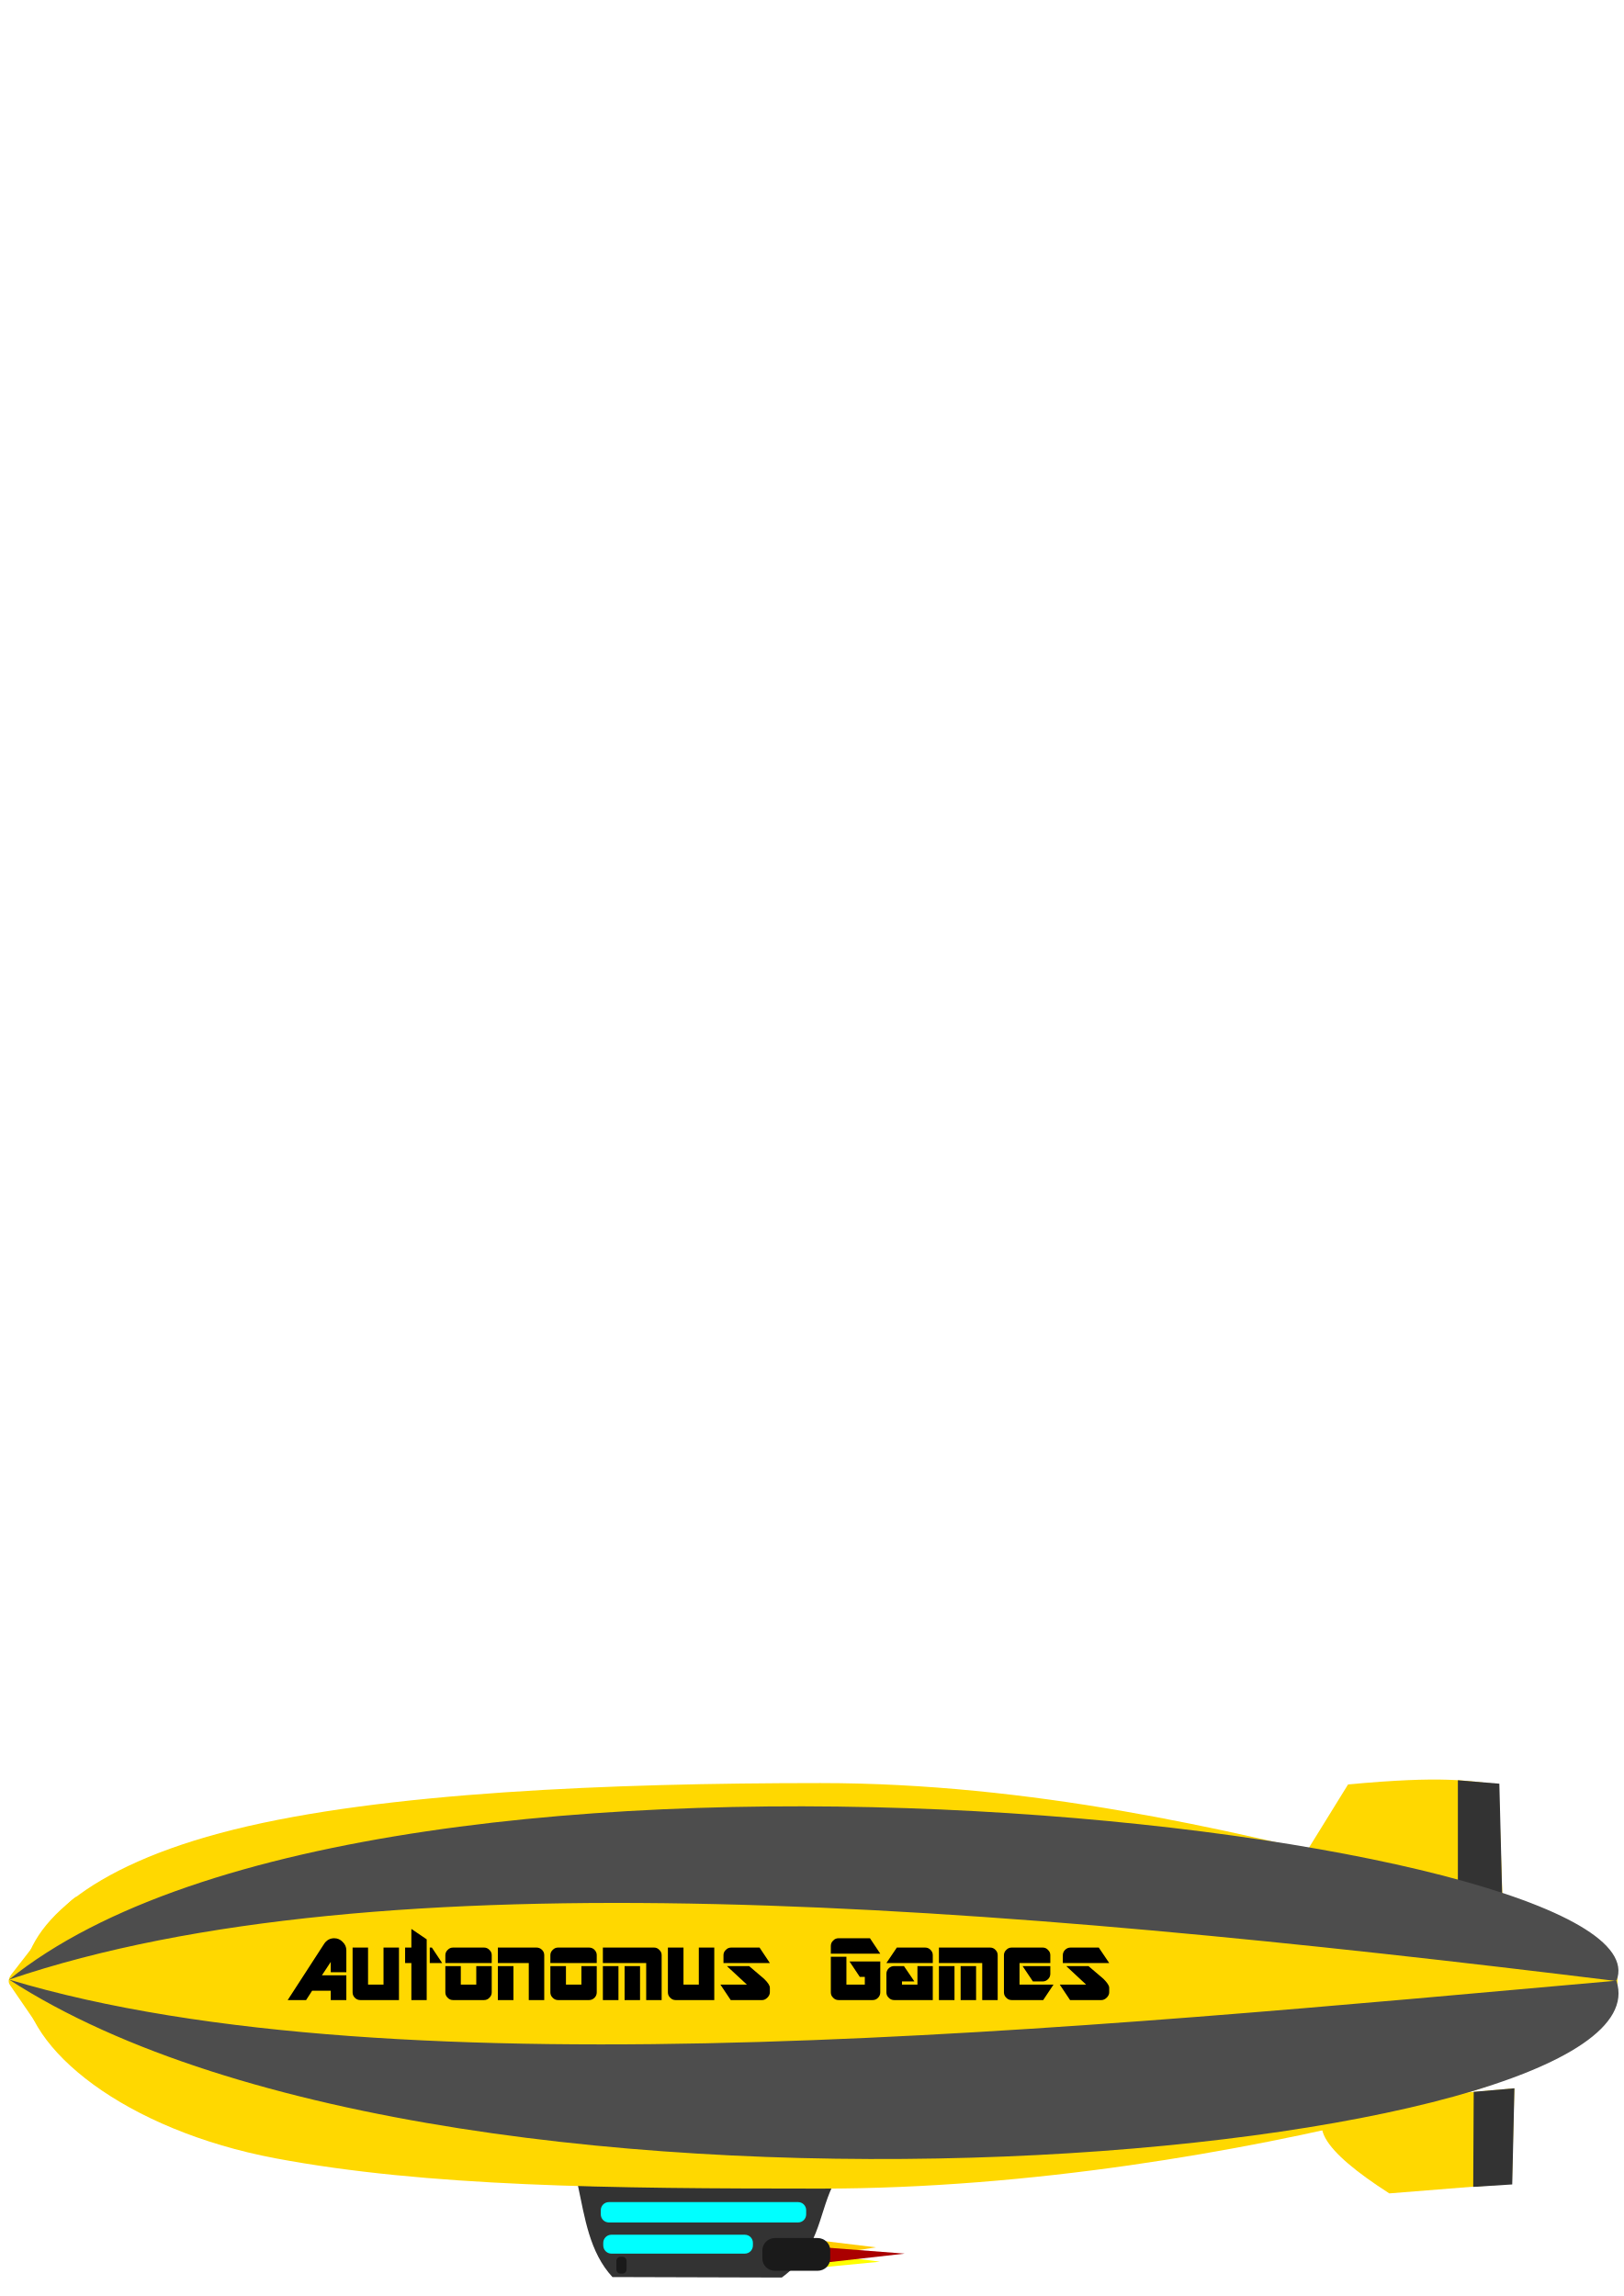
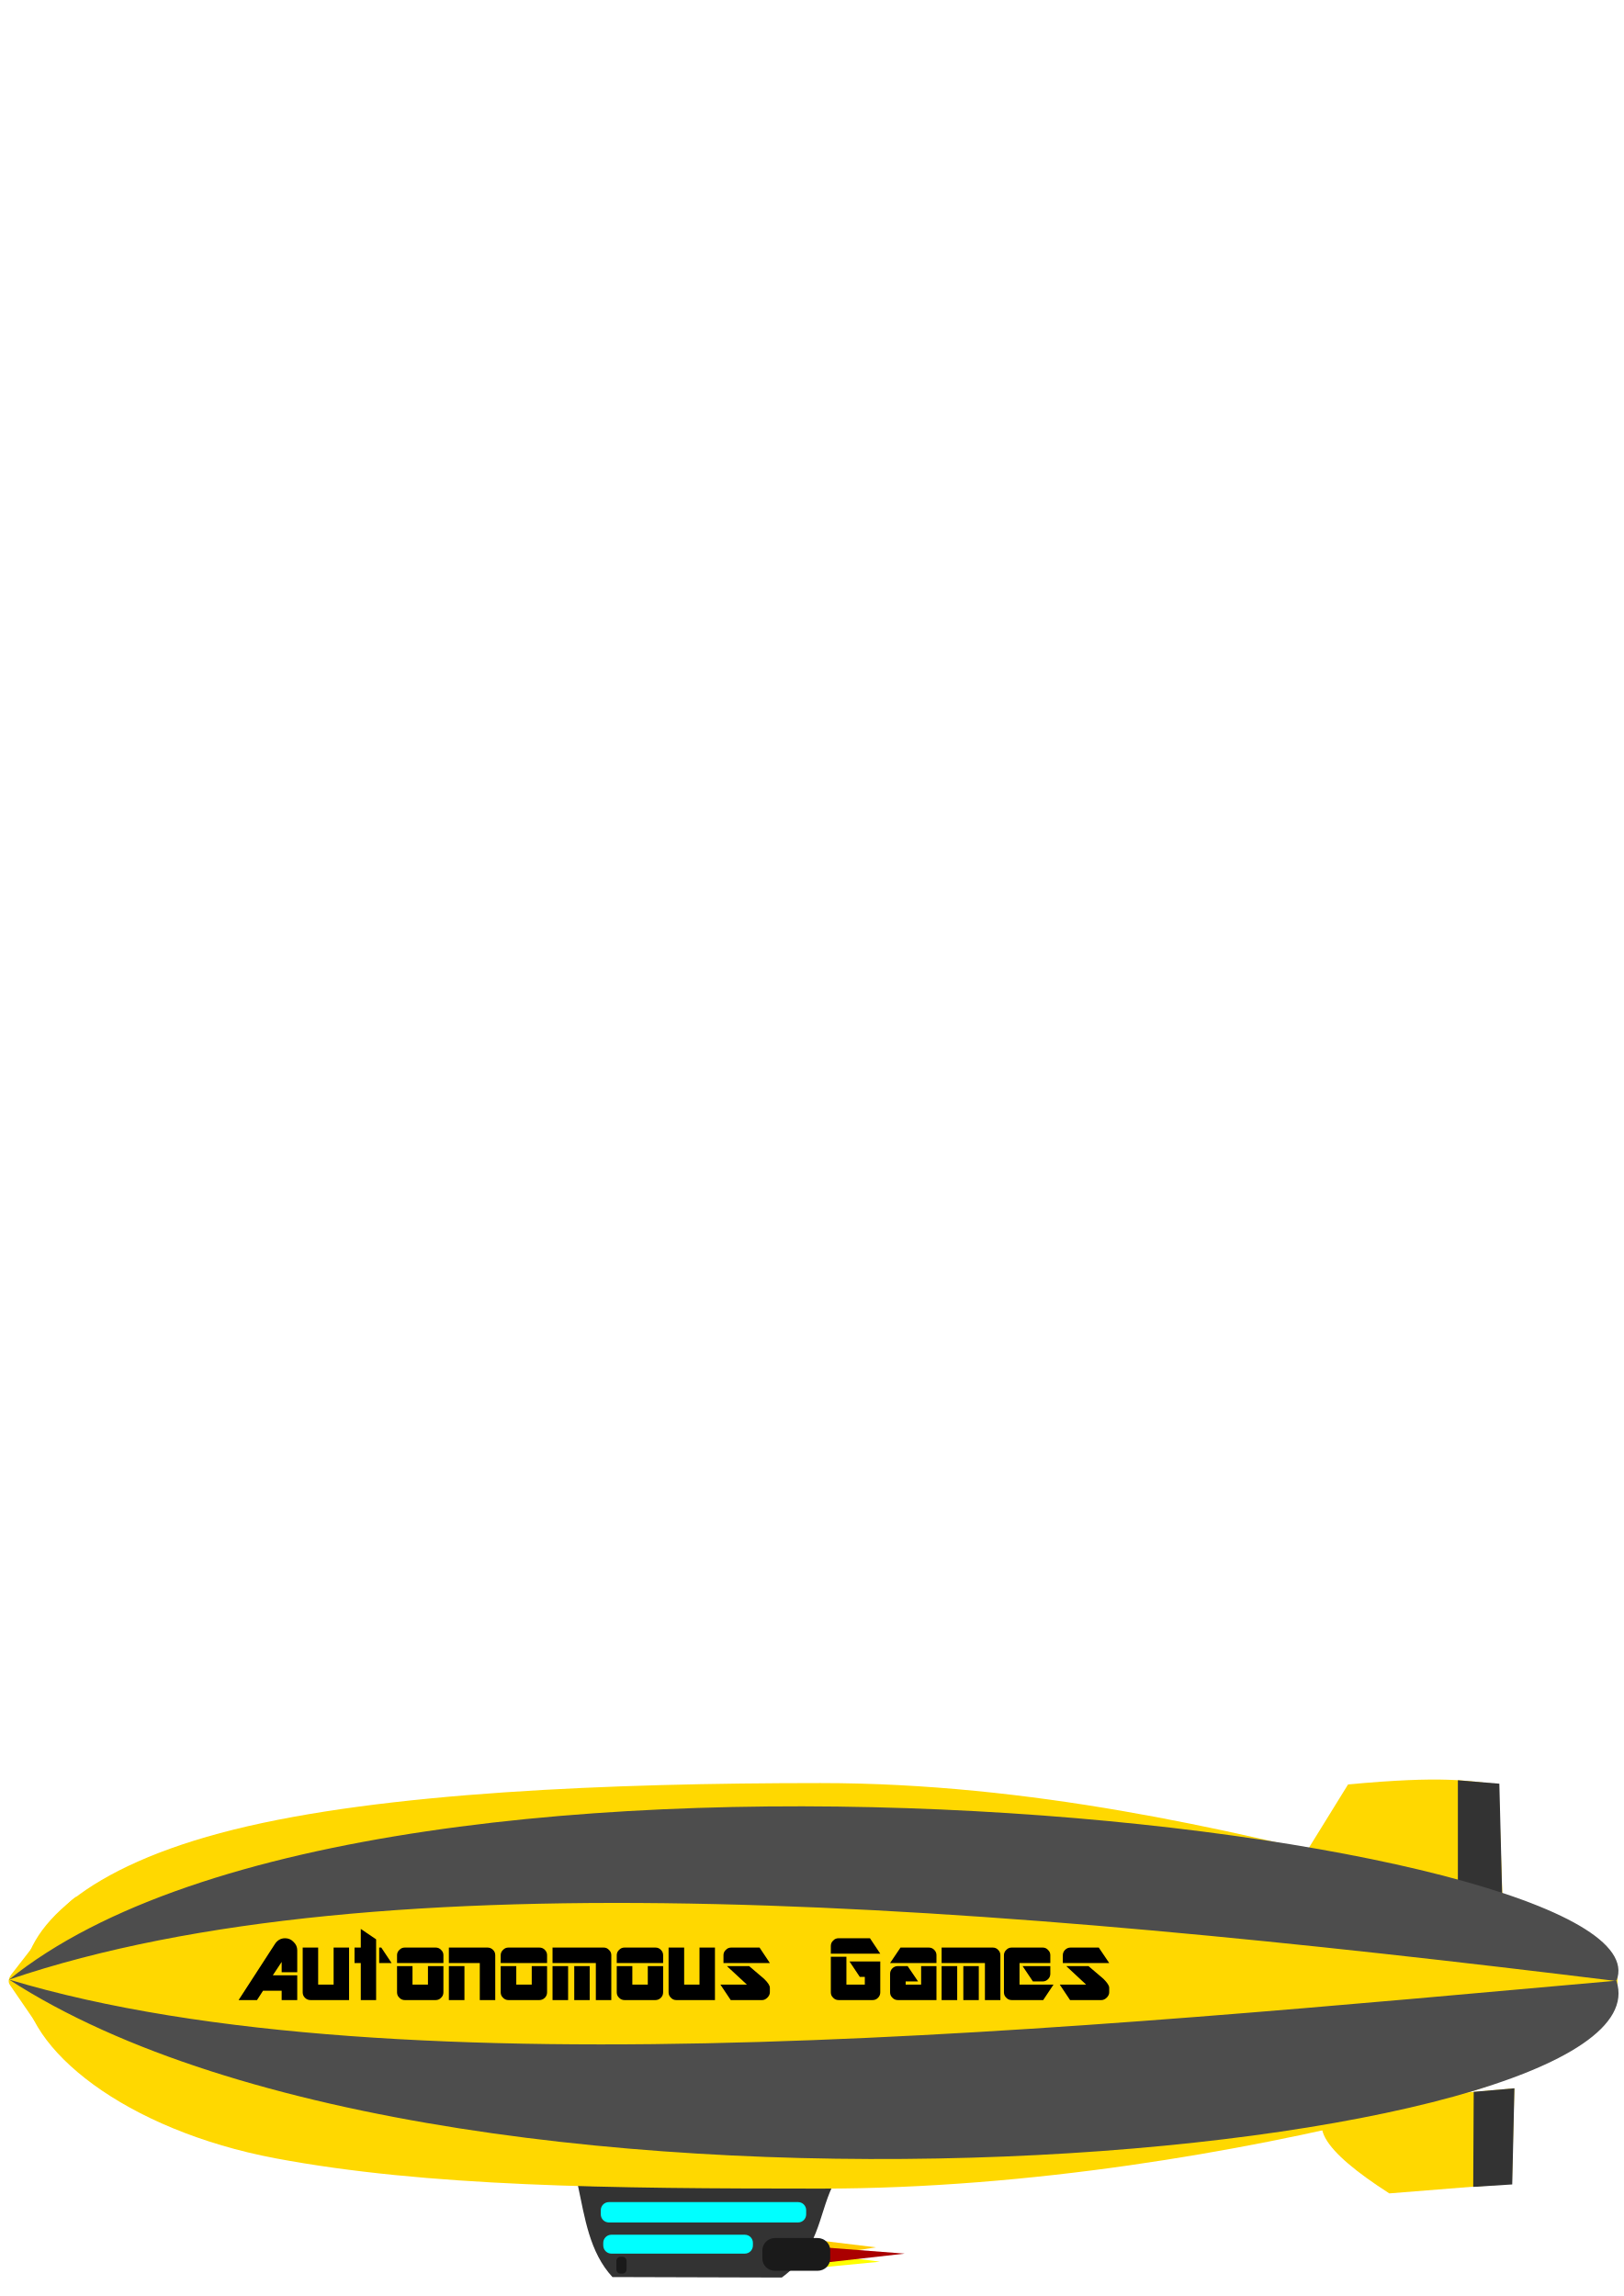
<svg xmlns="http://www.w3.org/2000/svg" width="210mm" height="297mm" viewBox="0 0 744.094 1052.362" id="svg2" version="1.1">
  <defs id="defs4">
    <pattern y="0" x="0" height="6" width="6" patternUnits="userSpaceOnUse" id="EMFhbasepattern" />
  </defs>
  <g id="layer1">
    <g id="g4233" transform="matrix(1.070479,0,0,1.070479,-9.456661,-64.39717)">
-       <path style="fill:#333333;fill-opacity:1;fill-rule:nonzero;stroke:none" d="m 256.263,996.043 108.878,0.315 c -5.988,12.71 -5.725,27.259 -21.639,38.971 l -72.48,-0.21 c -9.822,-10.61 -11.817,-25.368 -14.759,-39.076 z" id="path4141" />
-       <path style="fill:#ffd800;fill-opacity:1;fill-rule:nonzero;stroke:none" d="m 701.281,908.436 c 0,22.479 -32.984,41.125 -96.955,57.038 -64.025,15.862 -153.784,31.776 -244.227,31.776 -90.495,0 -168.542,-0.788 -233.354,-12.973 C 62.773,972.197 18.917,937.481 18.917,908.436 c 0,-22.479 25.998,-49.003 90.022,-64.917 63.971,-15.914 160.664,-19.906 251.159,-19.906 90.442,0 174.267,19.853 238.239,35.767 64.024,15.914 102.943,26.576 102.943,49.055 z" id="path4143" />
-       <path style="fill:#ffd800;fill-opacity:1;fill-rule:nonzero;stroke:none" d="m 585.943,824.191 c 41.439,-3.834 50.736,-1.523 64.391,0 l 1.733,49.528 -83.982,-20.641 z" id="path4145" />
-       <path style="fill:#ffd800;fill-opacity:1;fill-rule:nonzero;stroke:none" d="m 584.682,960.643 72.427,-6.303 -1.05,40.757 -52.469,4.202 c -28.047,-18.015 -38.394,-31.828 -18.908,-38.656 z" id="path4147" />
-       <path style="fill:#ffd800;fill-opacity:1;fill-rule:nonzero;stroke:none" d="m 13.98,905.18 20.431,-26.313 c 1.208,-1.523 7.721,-8.141 7.458,-6.25 l -4.412,32.616 c -0.21,1.891 -0.945,2.941 -0.84,4.885 l 1.576,32.249 c 0.105,1.891 -7.616,-6.828 -8.719,-8.404 L 13.087,910.064 c -1.103,-1.576 -0.315,-3.361 0.893,-4.885 z" id="path4149" />
-       <path style="fill:#00ffff;fill-opacity:1;fill-rule:nonzero;stroke:none" d="m 269.499,1003.028 80.989,0 c 1.891,0 3.466,1.523 3.466,3.466 l 0,1.786 c 0,1.943 -1.576,3.466 -3.466,3.466 l -80.989,0 c -1.891,0 -3.466,-1.523 -3.466,-3.466 l 0,-1.786 c 0,-1.943 1.576,-3.466 3.466,-3.466 z" id="path4151" />
-       <path style="fill:#00ffff;fill-opacity:1;fill-rule:nonzero;stroke:none" d="m 270.549,1016.999 57.144,0 c 1.943,0 3.466,1.576 3.466,3.466 l 0,1.103 c 0,1.943 -1.523,3.519 -3.466,3.519 l -57.144,0 c -1.891,0 -3.466,-1.576 -3.466,-3.519 l 0,-1.103 c 0,-1.891 1.576,-3.466 3.466,-3.466 z" id="path4153" />
-       <path style="fill:#333333;fill-opacity:1;fill-rule:nonzero;stroke:none" d="m 632.949,822.406 17.753,1.471 1.208,47.48 -18.961,0 z" id="path4155" />
-       <path style="fill:#4d4d4d;fill-opacity:1;fill-rule:evenodd;stroke:none" d="M 12.72,907.753 C 206.42,1033.281 725.757,984.067 700.86,908.384 431.214,875.19 171.283,853.919 12.72,907.753 173.121,778.182 725.968,844.885 700.86,908.226 472.601,928.447 179.739,958.122 12.72,907.753 Z" id="path4157" />
-       <path style="fill:#333333;fill-opacity:1;fill-rule:nonzero;stroke:none" d="m 639.725,955.811 17.437,-1.523 -0.945,41.177 -16.702,1.05 z" id="path4159" />
-       <path style="fill:#1a1a1a;fill-opacity:1;fill-rule:nonzero;stroke:none" d="m 274.436,1026.453 0.893,0 c 0.945,0 1.733,0.788 1.733,1.786 l 0,3.677 c 0,0.945 -0.788,1.733 -1.733,1.733 l -0.893,0 c -0.945,0 -1.733,-0.788 -1.733,-1.733 l 0,-3.677 c 0,-0.998 0.788,-1.786 1.733,-1.786 z" id="path4161" />
-       <path style="fill:#ffcc00;fill-opacity:1;fill-rule:nonzero;stroke:none" d="m 383.839,1022.409 -24.843,3.834 -1.418,-7.038 z" id="path4163" />
-       <path style="fill:#ffff00;fill-opacity:1;fill-rule:nonzero;stroke:none" d="m 385.519,1028.554 -26.209,-3.466 -2.101,6.198 z" id="path4165" />
-       <path style="fill:#aa0000;fill-opacity:1;fill-rule:nonzero;stroke:none" d="m 396.129,1025.087 -38.604,4.359 -3.729,-7.616 z" id="path4167" />
-       <path style="fill:#1a1a1a;fill-opacity:1;fill-rule:nonzero;stroke:none" d="m 340.614,1018.417 18.224,0 c 2.994,0 5.41,2.364 5.41,5.252 l 0,3.519 c 0,2.889 -2.416,5.252 -5.41,5.252 l -18.224,0 c -2.994,0 -5.41,-2.364 -5.41,-5.252 l 0,-3.519 c 0,-2.889 2.416,-5.252 5.41,-5.252 z" id="path4169" />
-       <path style="fill:#000000;fill-opacity:1;fill-rule:nonzero;stroke:none" d="m 150.432,916.525 0,-3.992 -7.983,0 -2.574,3.992 -7.878,0 15.547,-24.003 c 1.05,-1.628 2.521,-2.468 4.359,-2.468 1.418,0 2.625,0.525 3.623,1.576 1.05,0.998 1.576,2.206 1.576,3.571 l 0,9.401 -6.67,0 0,-4.412 -3.782,5.725 10.451,0 0,10.609 -6.67,0 z" id="path4171" />
-       <path style="fill:#000000;fill-opacity:1;fill-rule:nonzero;stroke:none" d="m 163.089,916.525 c -0.893,0 -1.681,-0.315 -2.364,-0.998 -0.63,-0.63 -0.945,-1.418 -0.945,-2.311 l 0,-19.171 6.618,0 0,15.862 6.618,0 0,-15.862 6.618,0 0,22.479 -16.544,0 z" id="path4173" />
-       <path style="fill:#000000;fill-opacity:1;fill-rule:nonzero;stroke:none" d="m 192.817,900.663 0,-6.618 0.893,0 4.412,6.618 -5.305,0 z m -7.878,15.862 0,-15.862 -2.679,0 0,-6.618 2.679,0 0,-7.983 6.565,4.464 0,25.998 -6.565,0 z" id="path4175" />
-       <path style="fill:#000000;fill-opacity:1;fill-rule:nonzero;stroke:none" d="m 199.487,900.663 0,-3.361 c 0,-0.84 0.315,-1.628 0.998,-2.258 0.63,-0.683 1.418,-0.998 2.311,-0.998 l 13.236,0 c 0.893,0 1.681,0.315 2.311,0.998 0.683,0.63 0.998,1.366 0.998,2.258 l 0,3.361 -19.853,0 z m 16.544,15.862 -13.236,0 c -0.893,0 -1.681,-0.315 -2.311,-0.998 -0.683,-0.63 -0.998,-1.418 -0.998,-2.311 l 0,-11.24 6.618,0 0,7.931 6.618,0 0,-7.931 6.618,0 0,11.24 c 0,0.893 -0.315,1.681 -0.998,2.311 -0.63,0.683 -1.418,0.998 -2.311,0.998 z" id="path4177" />
-       <path style="fill:#000000;fill-opacity:1;fill-rule:nonzero;stroke:none" d="m 235.202,916.525 0,-15.862 -13.236,0 0,-6.618 16.544,0 c 0.893,0 1.681,0.315 2.311,0.945 0.683,0.63 0.998,1.418 0.998,2.311 l 0,19.223 -6.618,0 z m -13.236,0 0,-14.549 6.67,0 0,14.549 -6.67,0 z" id="path4179" />
-       <path style="fill:#000000;fill-opacity:1;fill-rule:nonzero;stroke:none" d="m 244.446,900.663 0,-3.361 c 0,-0.84 0.315,-1.628 0.998,-2.258 0.63,-0.683 1.418,-0.998 2.311,-0.998 l 13.235,0 c 0.945,0 1.733,0.315 2.364,0.998 0.63,0.63 0.945,1.366 0.945,2.258 l 0,3.361 -19.853,0 z m 16.544,15.862 -13.235,0 c -0.893,0 -1.681,-0.315 -2.311,-0.998 -0.683,-0.63 -0.998,-1.418 -0.998,-2.311 l 0,-11.24 6.67,0 0,7.931 6.618,0 0,-7.931 6.565,0 0,11.24 c 0,0.893 -0.315,1.681 -0.945,2.311 -0.683,0.683 -1.471,0.998 -2.364,0.998 z" id="path4181" />
-       <path style="fill:#000000;fill-opacity:1;fill-rule:nonzero;stroke:none" d="m 285.465,916.525 0,-15.862 -18.54,0 0,-6.618 21.902,0 c 0.893,0 1.628,0.315 2.258,0.998 0.683,0.63 0.998,1.366 0.998,2.258 l 0,19.223 -6.618,0 z m -9.244,0 0,-14.549 6.618,0 0,14.549 -6.618,0 z m -9.296,0 0,-14.549 6.67,0 0,14.549 -6.67,0 z" id="path4183" />
-       <path style="fill:#000000;fill-opacity:1;fill-rule:nonzero;stroke:none" d="m 298.071,916.525 c -0.893,0 -1.681,-0.315 -2.311,-0.998 -0.683,-0.63 -0.998,-1.418 -0.998,-2.311 l 0,-19.171 6.67,0 0,15.862 6.565,0 0,-15.862 6.618,0 0,22.479 -16.544,0 z" id="path4185" />
-       <path style="fill:#000000;fill-opacity:1;fill-rule:nonzero;stroke:none" d="m 318.554,900.663 0,-3.361 c 0,-0.84 0.315,-1.628 0.998,-2.258 0.63,-0.683 1.418,-0.998 2.311,-0.998 l 12.133,0 4.412,6.618 -19.853,0 z m 16.597,15.862 -13.498,0 -4.412,-6.618 11.345,0 -8.561,-7.931 9.507,0 c 2.153,1.838 4.307,3.624 6.408,5.462 1.681,1.628 2.469,2.889 2.469,3.782 l 0,1.996 c 0,0.788 -0.368,1.576 -1.05,2.258 -0.683,0.683 -1.418,1.05 -2.206,1.05 z" id="path4187" />
-       <path style="fill:#000000;fill-opacity:1;fill-rule:nonzero;stroke:none" d="m 364.511,896.671 0,-3.309 c 0,-0.893 0.315,-1.681 0.998,-2.311 0.63,-0.683 1.418,-0.998 2.311,-0.998 l 13.446,0 4.412,6.618 -21.166,0 z m 17.91,19.853 -14.601,0 c -0.893,0 -1.681,-0.315 -2.311,-0.998 -0.683,-0.63 -0.998,-1.418 -0.998,-2.311 l 0,-15.231 6.67,0 0,11.923 7.878,0 0,-3.309 -2.153,0 -4.412,-6.618 13.183,0 0,13.236 c 0,0.893 -0.315,1.681 -0.945,2.311 -0.63,0.683 -1.418,0.998 -2.311,0.998 z" id="path4189" />
-       <path style="fill:#000000;fill-opacity:1;fill-rule:nonzero;stroke:none" d="m 388.303,900.663 4.464,-6.618 12.08,0 c 0.945,0 1.733,0.315 2.364,0.998 0.63,0.63 0.945,1.366 0.945,2.258 l 0,3.361 -19.853,0 z m 3.361,15.862 c -0.945,0 -1.733,-0.315 -2.364,-0.998 -0.683,-0.63 -0.998,-1.418 -0.998,-2.311 l 0,-7.931 c 0,-0.893 0.315,-1.681 0.998,-2.364 0.63,-0.63 1.418,-0.945 2.364,-0.945 l 4.149,0 4.464,6.565 -5.305,0 0,1.366 6.618,0 0,-7.931 6.565,0 0,14.549 -16.492,0 z" id="path4191" />
-       <path style="fill:#000000;fill-opacity:1;fill-rule:nonzero;stroke:none" d="m 429.323,916.525 0,-15.862 -18.54,0 0,-6.618 21.902,0 c 0.893,0 1.681,0.315 2.311,0.998 0.63,0.63 0.945,1.366 0.945,2.258 l 0,19.223 -6.618,0 z m -9.244,0 0,-14.549 6.618,0 0,14.549 -6.618,0 z m -9.296,0 0,-14.549 6.67,0 0,14.549 -6.67,0 z" id="path4193" />
-       <path style="fill:#000000;fill-opacity:1;fill-rule:nonzero;stroke:none" d="m 455.216,908.541 -4.202,0 -4.412,-6.565 11.87,0 0,3.309 c 0,0.893 -0.315,1.681 -0.998,2.311 -0.63,0.63 -1.366,0.945 -2.258,0.945 z m 0.21,7.983 -13.498,0 c -0.893,0 -1.681,-0.315 -2.311,-0.998 -0.683,-0.63 -0.998,-1.418 -0.998,-2.311 l 0,-15.914 c 0,-0.84 0.315,-1.628 0.998,-2.258 0.63,-0.683 1.418,-0.998 2.311,-0.998 l 13.288,0 c 0.893,0 1.628,0.315 2.258,0.998 0.683,0.63 0.998,1.366 0.998,2.258 l 0,3.361 -13.183,0 0,9.244 14.549,0 -4.412,6.618 z" id="path4195" />
-       <path style="fill:#000000;fill-opacity:1;fill-rule:nonzero;stroke:none" d="m 463.829,900.663 0,-3.361 c 0,-0.84 0.315,-1.628 0.945,-2.258 0.683,-0.683 1.471,-0.998 2.364,-0.998 l 12.08,0 4.464,6.618 -19.853,0 z m 16.544,15.862 -13.446,0 -4.412,-6.618 11.292,0 -8.509,-7.931 9.507,0 c 2.153,1.838 4.254,3.624 6.408,5.462 1.628,1.628 2.469,2.889 2.469,3.782 l 0,1.996 c 0,0.788 -0.368,1.576 -1.05,2.258 -0.683,0.683 -1.471,1.05 -2.258,1.05 z" id="path4197" />
+       <g id="g3395">
+         <g id="g3364">
+           <path style="fill:#333333;fill-opacity:1;fill-rule:nonzero;stroke:none" d="m 256.263,996.043 108.878,0.315 c -5.988,12.71 -5.725,27.259 -21.639,38.971 l -72.48,-0.21 c -9.822,-10.61 -11.817,-25.368 -14.759,-39.076 z" id="path4141" />
+           <path style="fill:#ffd800;fill-opacity:1;fill-rule:nonzero;stroke:none" d="m 701.281,908.436 c 0,22.479 -32.984,41.125 -96.955,57.038 -64.025,15.862 -153.784,31.776 -244.227,31.776 -90.495,0 -168.542,-0.788 -233.354,-12.973 C 62.773,972.197 18.917,937.481 18.917,908.436 c 0,-22.479 25.998,-49.003 90.022,-64.917 63.971,-15.914 160.664,-19.906 251.159,-19.906 90.442,0 174.267,19.853 238.239,35.767 64.024,15.914 102.943,26.576 102.943,49.055 z" id="path4143" />
+           <path style="fill:#ffd800;fill-opacity:1;fill-rule:nonzero;stroke:none" d="m 585.943,824.191 c 41.439,-3.834 50.736,-1.523 64.391,0 l 1.733,49.528 -83.982,-20.641 z" id="path4145" />
+           <path style="fill:#ffd800;fill-opacity:1;fill-rule:nonzero;stroke:none" d="m 584.682,960.643 72.427,-6.303 -1.05,40.757 -52.469,4.202 c -28.047,-18.015 -38.394,-31.828 -18.908,-38.656 z" id="path4147" />
+           <path style="fill:#ffd800;fill-opacity:1;fill-rule:nonzero;stroke:none" d="m 13.98,905.18 20.431,-26.313 c 1.208,-1.523 7.721,-8.141 7.458,-6.25 l -4.412,32.616 c -0.21,1.891 -0.945,2.941 -0.84,4.885 l 1.576,32.249 c 0.105,1.891 -7.616,-6.828 -8.719,-8.404 L 13.087,910.064 c -1.103,-1.576 -0.315,-3.361 0.893,-4.885 z" id="path4149" />
+           <path style="fill:#00ffff;fill-opacity:1;fill-rule:nonzero;stroke:none" d="m 269.499,1003.028 80.989,0 c 1.891,0 3.466,1.523 3.466,3.466 l 0,1.786 c 0,1.943 -1.576,3.466 -3.466,3.466 l -80.989,0 c -1.891,0 -3.466,-1.523 -3.466,-3.466 l 0,-1.786 c 0,-1.943 1.576,-3.466 3.466,-3.466 z" id="path4151" />
+           <path style="fill:#00ffff;fill-opacity:1;fill-rule:nonzero;stroke:none" d="m 270.549,1016.999 57.144,0 c 1.943,0 3.466,1.576 3.466,3.466 l 0,1.103 c 0,1.943 -1.523,3.519 -3.466,3.519 l -57.144,0 c -1.891,0 -3.466,-1.576 -3.466,-3.519 l 0,-1.103 c 0,-1.891 1.576,-3.466 3.466,-3.466 z" id="path4153" />
+           <path style="fill:#333333;fill-opacity:1;fill-rule:nonzero;stroke:none" d="m 632.949,822.406 17.753,1.471 1.208,47.48 -18.961,0 z" id="path4155" />
+           <path style="fill:#4d4d4d;fill-opacity:1;fill-rule:evenodd;stroke:none" d="M 12.72,907.753 C 206.42,1033.281 725.757,984.067 700.86,908.384 431.214,875.19 171.283,853.919 12.72,907.753 173.121,778.182 725.968,844.885 700.86,908.226 472.601,928.447 179.739,958.122 12.72,907.753 Z" id="path4157" />
+           <path style="fill:#333333;fill-opacity:1;fill-rule:nonzero;stroke:none" d="m 639.725,955.811 17.437,-1.523 -0.945,41.177 -16.702,1.05 z" id="path4159" />
+           <path style="fill:#1a1a1a;fill-opacity:1;fill-rule:nonzero;stroke:none" d="m 274.436,1026.453 0.893,0 c 0.945,0 1.733,0.788 1.733,1.786 l 0,3.677 c 0,0.945 -0.788,1.733 -1.733,1.733 l -0.893,0 c -0.945,0 -1.733,-0.788 -1.733,-1.733 l 0,-3.677 c 0,-0.998 0.788,-1.786 1.733,-1.786 z" id="path4161" />
+           <path style="fill:#ffcc00;fill-opacity:1;fill-rule:nonzero;stroke:none" d="m 383.839,1022.409 -24.843,3.834 -1.418,-7.038 z" id="path4163" />
+           <path style="fill:#ffff00;fill-opacity:1;fill-rule:nonzero;stroke:none" d="m 385.519,1028.554 -26.209,-3.466 -2.101,6.198 z" id="path4165" />
+           <path style="fill:#aa0000;fill-opacity:1;fill-rule:nonzero;stroke:none" d="m 396.129,1025.087 -38.604,4.359 -3.729,-7.616 z" id="path4167" />
+           <path style="fill:#1a1a1a;fill-opacity:1;fill-rule:nonzero;stroke:none" d="m 340.614,1018.417 18.224,0 c 2.994,0 5.41,2.364 5.41,5.252 l 0,3.519 c 0,2.889 -2.416,5.252 -5.41,5.252 l -18.224,0 c -2.994,0 -5.41,-2.364 -5.41,-5.252 l 0,-3.519 c 0,-2.889 2.416,-5.252 5.41,-5.252 z" id="path4169" />
+           <path style="fill:#000000;fill-opacity:1;fill-rule:nonzero;stroke:none" d="m 129.414,916.525 0,-3.992 -7.983,0 -2.574,3.992 -7.878,0 15.547,-24.003 c 1.05,-1.628 2.521,-2.468 4.359,-2.468 1.418,0 2.625,0.525 3.623,1.576 1.05,0.998 1.576,2.206 1.576,3.571 l 0,9.401 -6.67,0 0,-4.412 -3.782,5.725 10.451,0 0,10.609 -6.67,0 z" id="path4171" />
+           <path style="fill:#000000;fill-opacity:1;fill-rule:nonzero;stroke:none" d="m 141.728,916.525 c -0.893,0 -1.681,-0.315 -2.364,-0.998 -0.63,-0.63 -0.945,-1.418 -0.945,-2.311 l 0,-19.171 6.618,0 0,15.862 6.618,0 0,-15.862 6.618,0 0,22.479 -16.544,0 z" id="path4173" />
+           <path style="fill:#000000;fill-opacity:1;fill-rule:nonzero;stroke:none" d="m 171.165,900.663 0,-6.618 0.893,0 4.412,6.618 -5.305,0 z m -7.878,15.862 0,-15.862 -2.679,0 0,-6.618 2.679,0 0,-7.983 6.565,4.464 0,25.998 -6.565,0 z" id="path4175" />
+           <path style="fill:#000000;fill-opacity:1;fill-rule:nonzero;stroke:none" d="m 178.805,900.663 0,-3.361 c 0,-0.84 0.315,-1.628 0.998,-2.258 0.63,-0.683 1.418,-0.998 2.311,-0.998 l 13.236,0 c 0.893,0 1.681,0.315 2.311,0.998 0.683,0.63 0.998,1.366 0.998,2.258 l 0,3.361 -19.853,0 z m 16.544,15.862 -13.236,0 c -0.893,0 -1.681,-0.315 -2.311,-0.998 -0.683,-0.63 -0.998,-1.418 -0.998,-2.311 l 0,-11.24 6.618,0 0,7.931 6.618,0 0,-7.931 6.618,0 0,11.24 c 0,0.893 -0.315,1.681 -0.998,2.311 -0.63,0.683 -1.418,0.998 -2.311,0.998 z" id="path4177" />
+           <path style="fill:#000000;fill-opacity:1;fill-rule:nonzero;stroke:none" d="m 214.229,916.525 0,-15.862 -13.236,0 0,-6.618 16.544,0 c 0.893,0 1.681,0.315 2.311,0.945 0.683,0.63 0.998,1.418 0.998,2.311 l 0,19.223 -6.618,0 z m -13.236,0 0,-14.549 6.67,0 0,14.549 -6.67,0 z" id="path4179" />
+           <path style="fill:#000000;fill-opacity:1;fill-rule:nonzero;stroke:none" d="m 223.183,900.663 0,-3.361 c 0,-0.84 0.315,-1.628 0.998,-2.258 0.63,-0.683 1.418,-0.998 2.311,-0.998 l 13.235,0 c 0.945,0 1.733,0.315 2.364,0.998 0.63,0.63 0.945,1.366 0.945,2.258 l 0,3.361 -19.853,0 z m 16.544,15.862 -13.235,0 c -0.893,0 -1.681,-0.315 -2.311,-0.998 -0.683,-0.63 -0.998,-1.418 -0.998,-2.311 l 0,-11.24 6.67,0 0,7.931 6.618,0 0,-7.931 6.565,0 0,11.24 c 0,0.893 -0.315,1.681 -0.945,2.311 -0.683,0.683 -1.471,0.998 -2.364,0.998 z" id="path4181" />
+           <path style="fill:#000000;fill-opacity:1;fill-rule:nonzero;stroke:none" d="m 263.911,916.525 0,-15.862 -18.54,0 0,-6.618 21.902,0 c 0.893,0 1.628,0.315 2.258,0.998 0.683,0.63 0.998,1.366 0.998,2.258 l 0,19.223 -6.618,0 z m -9.244,0 0,-14.549 6.618,0 0,14.549 -6.618,0 z m -9.296,0 0,-14.549 6.67,0 0,14.549 -6.67,0 z" id="path4183" />
+           <path style="fill:#000000;fill-opacity:1;fill-rule:nonzero;stroke:none" d="m 298.361,916.525 c -0.893,0 -1.681,-0.315 -2.311,-0.998 -0.683,-0.63 -0.998,-1.418 -0.998,-2.311 l 0,-19.171 6.67,0 0,15.862 6.565,0 0,-15.862 6.618,0 0,22.479 -16.544,0 z" id="path4185" />
+           <path style="fill:#000000;fill-opacity:1;fill-rule:nonzero;stroke:none" d="m 318.554,900.663 0,-3.361 c 0,-0.84 0.315,-1.628 0.998,-2.258 0.63,-0.683 1.418,-0.998 2.311,-0.998 l 12.133,0 4.412,6.618 -19.853,0 z m 16.597,15.862 -13.498,0 -4.412,-6.618 11.345,0 -8.561,-7.931 9.507,0 c 2.153,1.838 4.307,3.624 6.408,5.462 1.681,1.628 2.469,2.889 2.469,3.782 l 0,1.996 c 0,0.788 -0.368,1.576 -1.05,2.258 -0.683,0.683 -1.418,1.05 -2.206,1.05 z" id="path4187" />
+           <path style="fill:#000000;fill-opacity:1;fill-rule:nonzero;stroke:none" d="m 364.511,896.671 0,-3.309 c 0,-0.893 0.315,-1.681 0.998,-2.311 0.63,-0.683 1.418,-0.998 2.311,-0.998 l 13.446,0 4.412,6.618 -21.166,0 z m 17.91,19.853 -14.601,0 c -0.893,0 -1.681,-0.315 -2.311,-0.998 -0.683,-0.63 -0.998,-1.418 -0.998,-2.311 l 0,-15.231 6.67,0 0,11.923 7.878,0 0,-3.309 -2.153,0 -4.412,-6.618 13.183,0 0,13.236 c 0,0.893 -0.315,1.681 -0.945,2.311 -0.63,0.683 -1.418,0.998 -2.311,0.998 z" id="path4189" />
+           <path style="fill:#000000;fill-opacity:1;fill-rule:nonzero;stroke:none" d="m 389.879,900.663 4.464,-6.618 12.08,0 c 0.945,0 1.733,0.315 2.364,0.998 0.63,0.63 0.945,1.366 0.945,2.258 l 0,3.361 -19.853,0 z m 3.361,15.862 c -0.945,0 -1.733,-0.315 -2.364,-0.998 -0.683,-0.63 -0.998,-1.418 -0.998,-2.311 l 0,-7.931 c 0,-0.893 0.315,-1.681 0.998,-2.364 0.63,-0.63 1.418,-0.945 2.364,-0.945 l 4.149,0 4.464,6.565 -5.305,0 0,1.366 6.618,0 0,-7.931 6.565,0 0,14.549 -16.492,0 z" id="path4191" />
+           <path style="fill:#000000;fill-opacity:1;fill-rule:nonzero;stroke:none" d="m 430.478,916.525 0,-15.862 -18.54,0 0,-6.618 21.902,0 c 0.893,0 1.681,0.315 2.311,0.998 0.63,0.63 0.945,1.366 0.945,2.258 l 0,19.223 -6.618,0 z m -9.244,0 0,-14.549 6.618,0 0,14.549 -6.618,0 z m -9.296,0 0,-14.549 6.67,0 0,14.549 -6.67,0 z" id="path4193" />
+           <path style="fill:#000000;fill-opacity:1;fill-rule:nonzero;stroke:none" d="m 455.216,908.541 -4.202,0 -4.412,-6.565 11.87,0 0,3.309 c 0,0.893 -0.315,1.681 -0.998,2.311 -0.63,0.63 -1.366,0.945 -2.258,0.945 z m 0.21,7.983 -13.498,0 c -0.893,0 -1.681,-0.315 -2.311,-0.998 -0.683,-0.63 -0.998,-1.418 -0.998,-2.311 l 0,-15.914 c 0,-0.84 0.315,-1.628 0.998,-2.258 0.63,-0.683 1.418,-0.998 2.311,-0.998 l 13.288,0 c 0.893,0 1.628,0.315 2.258,0.998 0.683,0.63 0.998,1.366 0.998,2.258 l 0,3.361 -13.183,0 0,9.244 14.549,0 -4.412,6.618 z" id="path4195" />
+           <path style="fill:#000000;fill-opacity:1;fill-rule:nonzero;stroke:none" d="m 463.829,900.663 0,-3.361 c 0,-0.84 0.315,-1.628 0.945,-2.258 0.683,-0.683 1.471,-0.998 2.364,-0.998 l 12.08,0 4.464,6.618 -19.853,0 z m 16.544,15.862 -13.446,0 -4.412,-6.618 11.292,0 -8.509,-7.931 9.507,0 c 2.153,1.838 4.254,3.624 6.408,5.462 1.628,1.628 2.469,2.889 2.469,3.782 l 0,1.996 c 0,0.788 -0.368,1.576 -1.05,2.258 -0.683,0.683 -1.471,1.05 -2.258,1.05 z" id="path4197" />
+           <path style="fill:#000000;fill-opacity:1;fill-rule:nonzero;stroke:none" d="m 272.864,900.663 0,-3.361 c 0,-0.84 0.315,-1.628 0.998,-2.258 0.63,-0.683 1.418,-0.998 2.311,-0.998 l 13.235,0 c 0.945,0 1.733,0.315 2.364,0.998 0.63,0.63 0.945,1.366 0.945,2.258 l 0,3.361 -19.853,0 z m 16.544,15.862 -13.235,0 c -0.893,0 -1.681,-0.315 -2.311,-0.998 -0.683,-0.63 -0.998,-1.418 -0.998,-2.311 l 0,-11.24 6.67,0 0,7.931 6.618,0 0,-7.931 6.565,0 0,11.24 c 0,0.893 -0.315,1.681 -0.945,2.311 -0.683,0.683 -1.471,0.998 -2.364,0.998 z" id="path4181-0" />
+         </g>
+       </g>
    </g>
  </g>
</svg>
